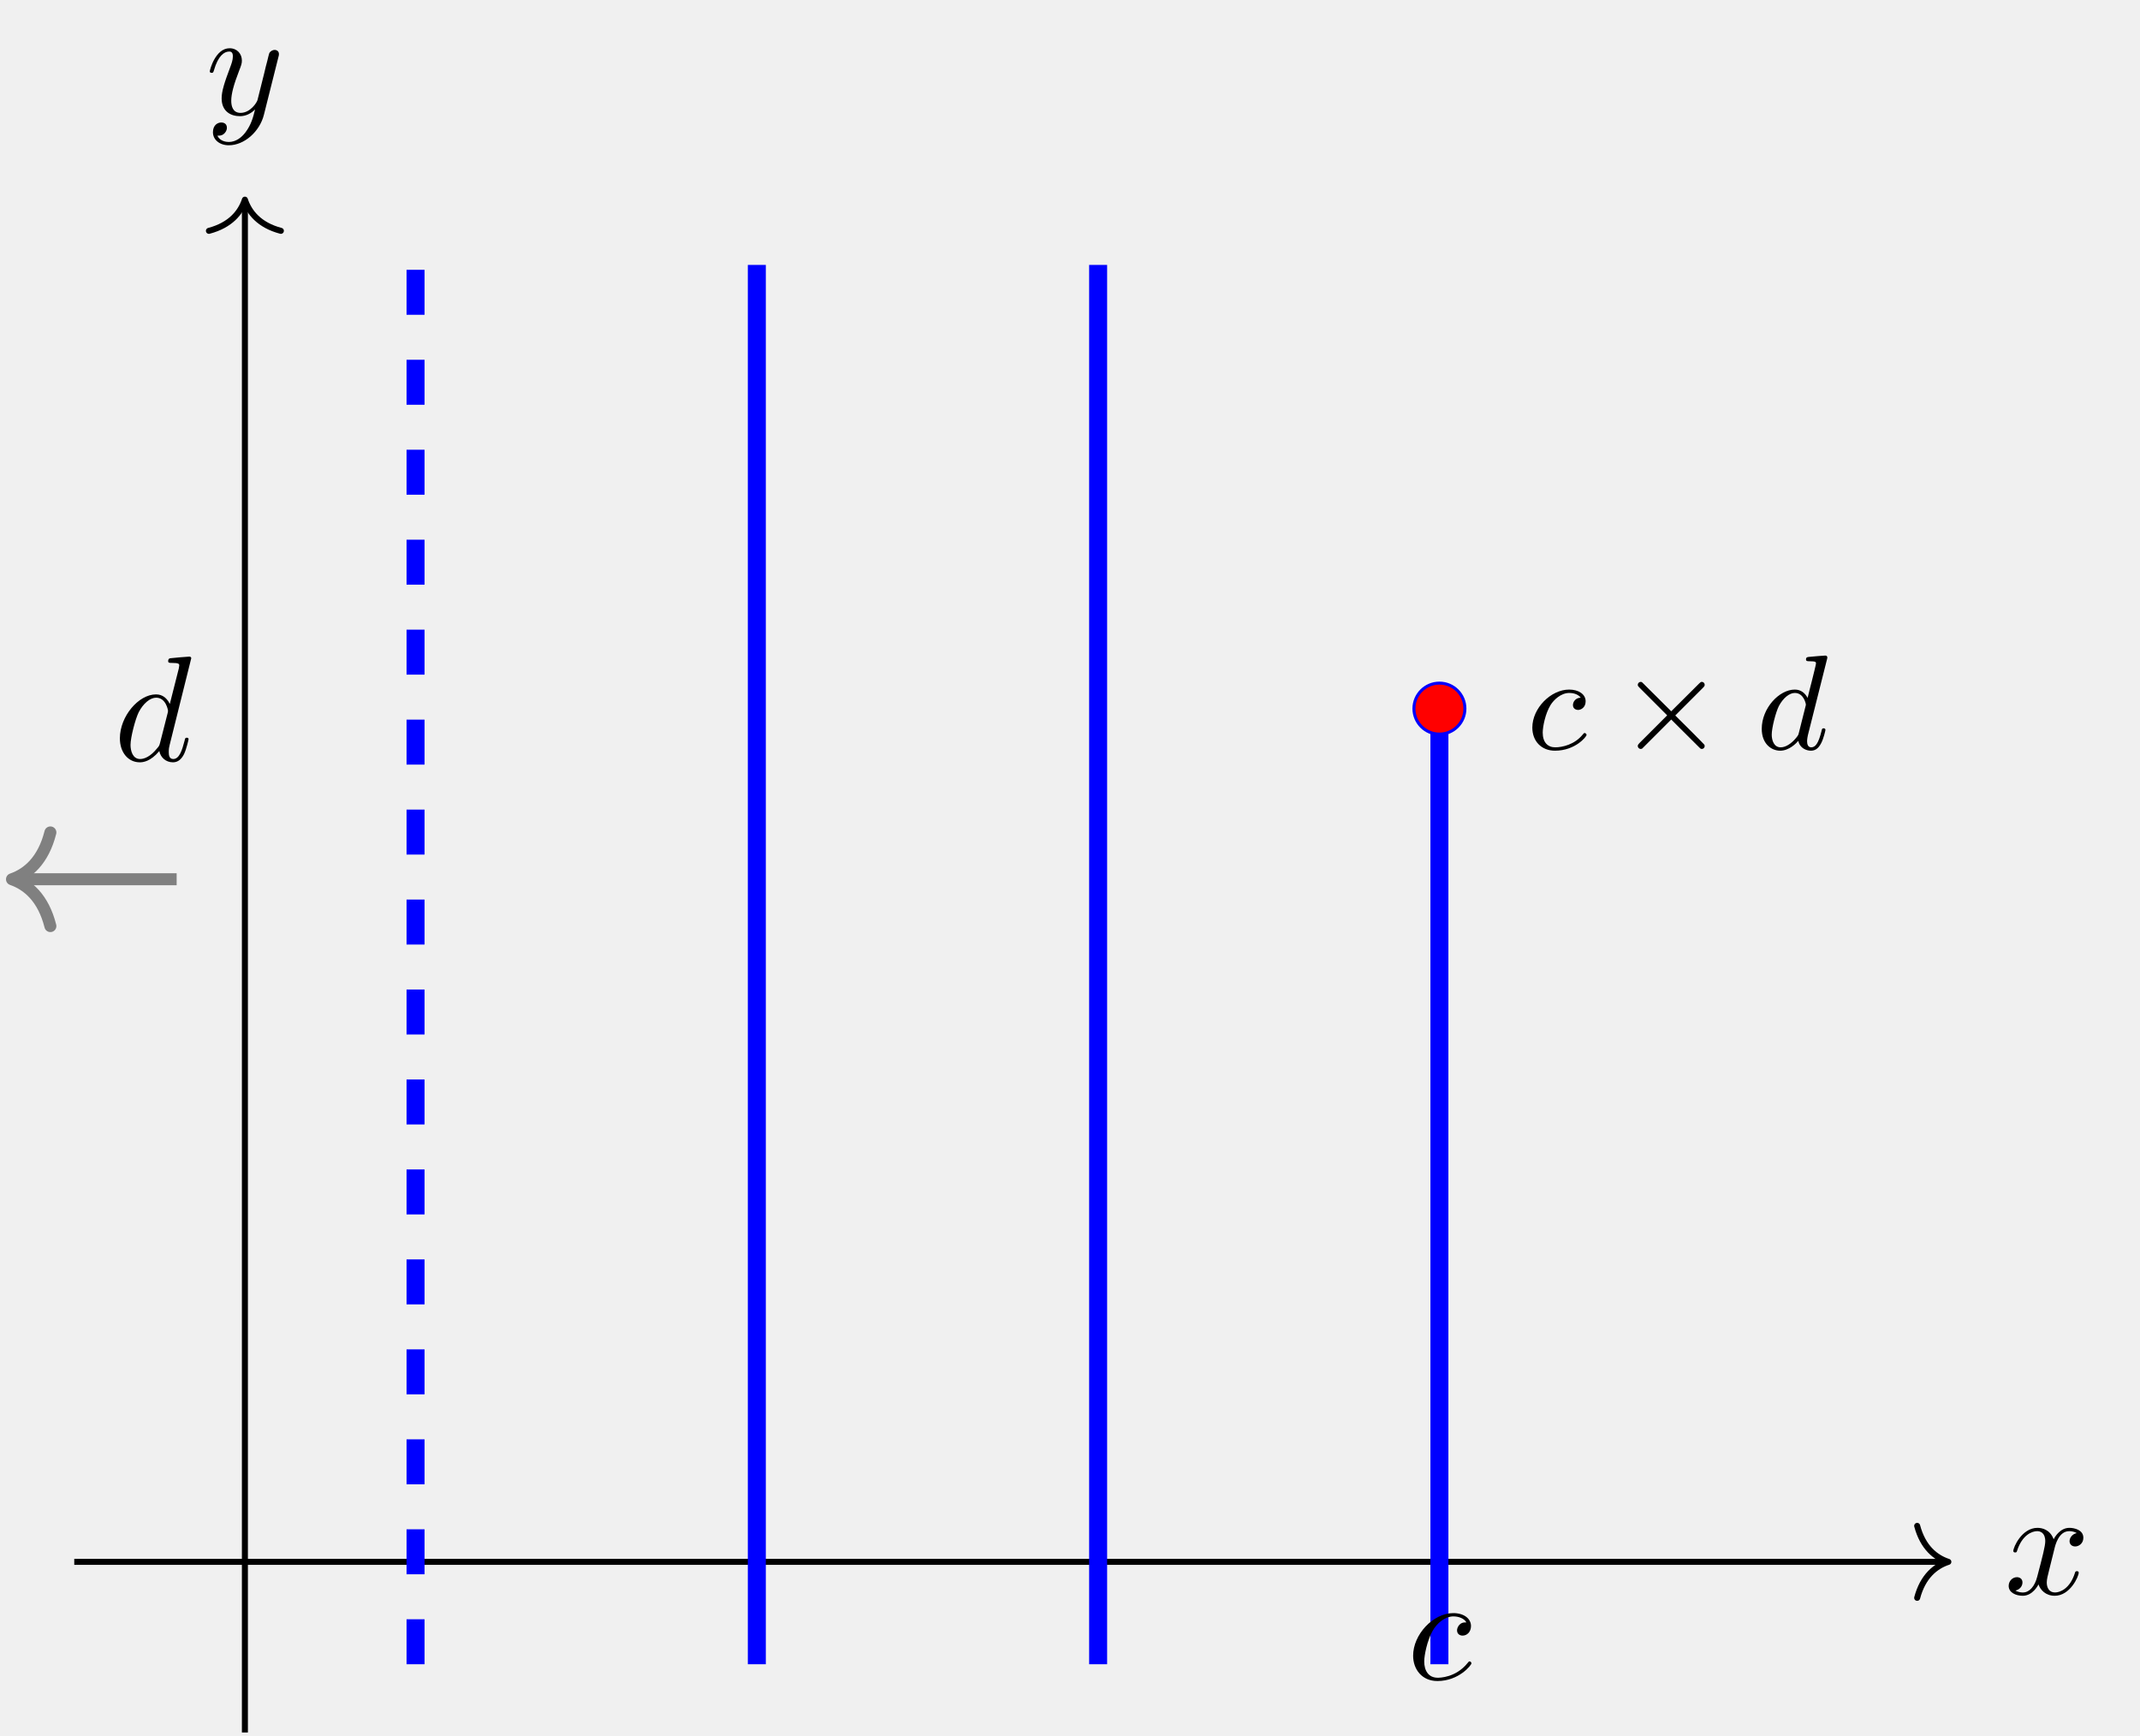
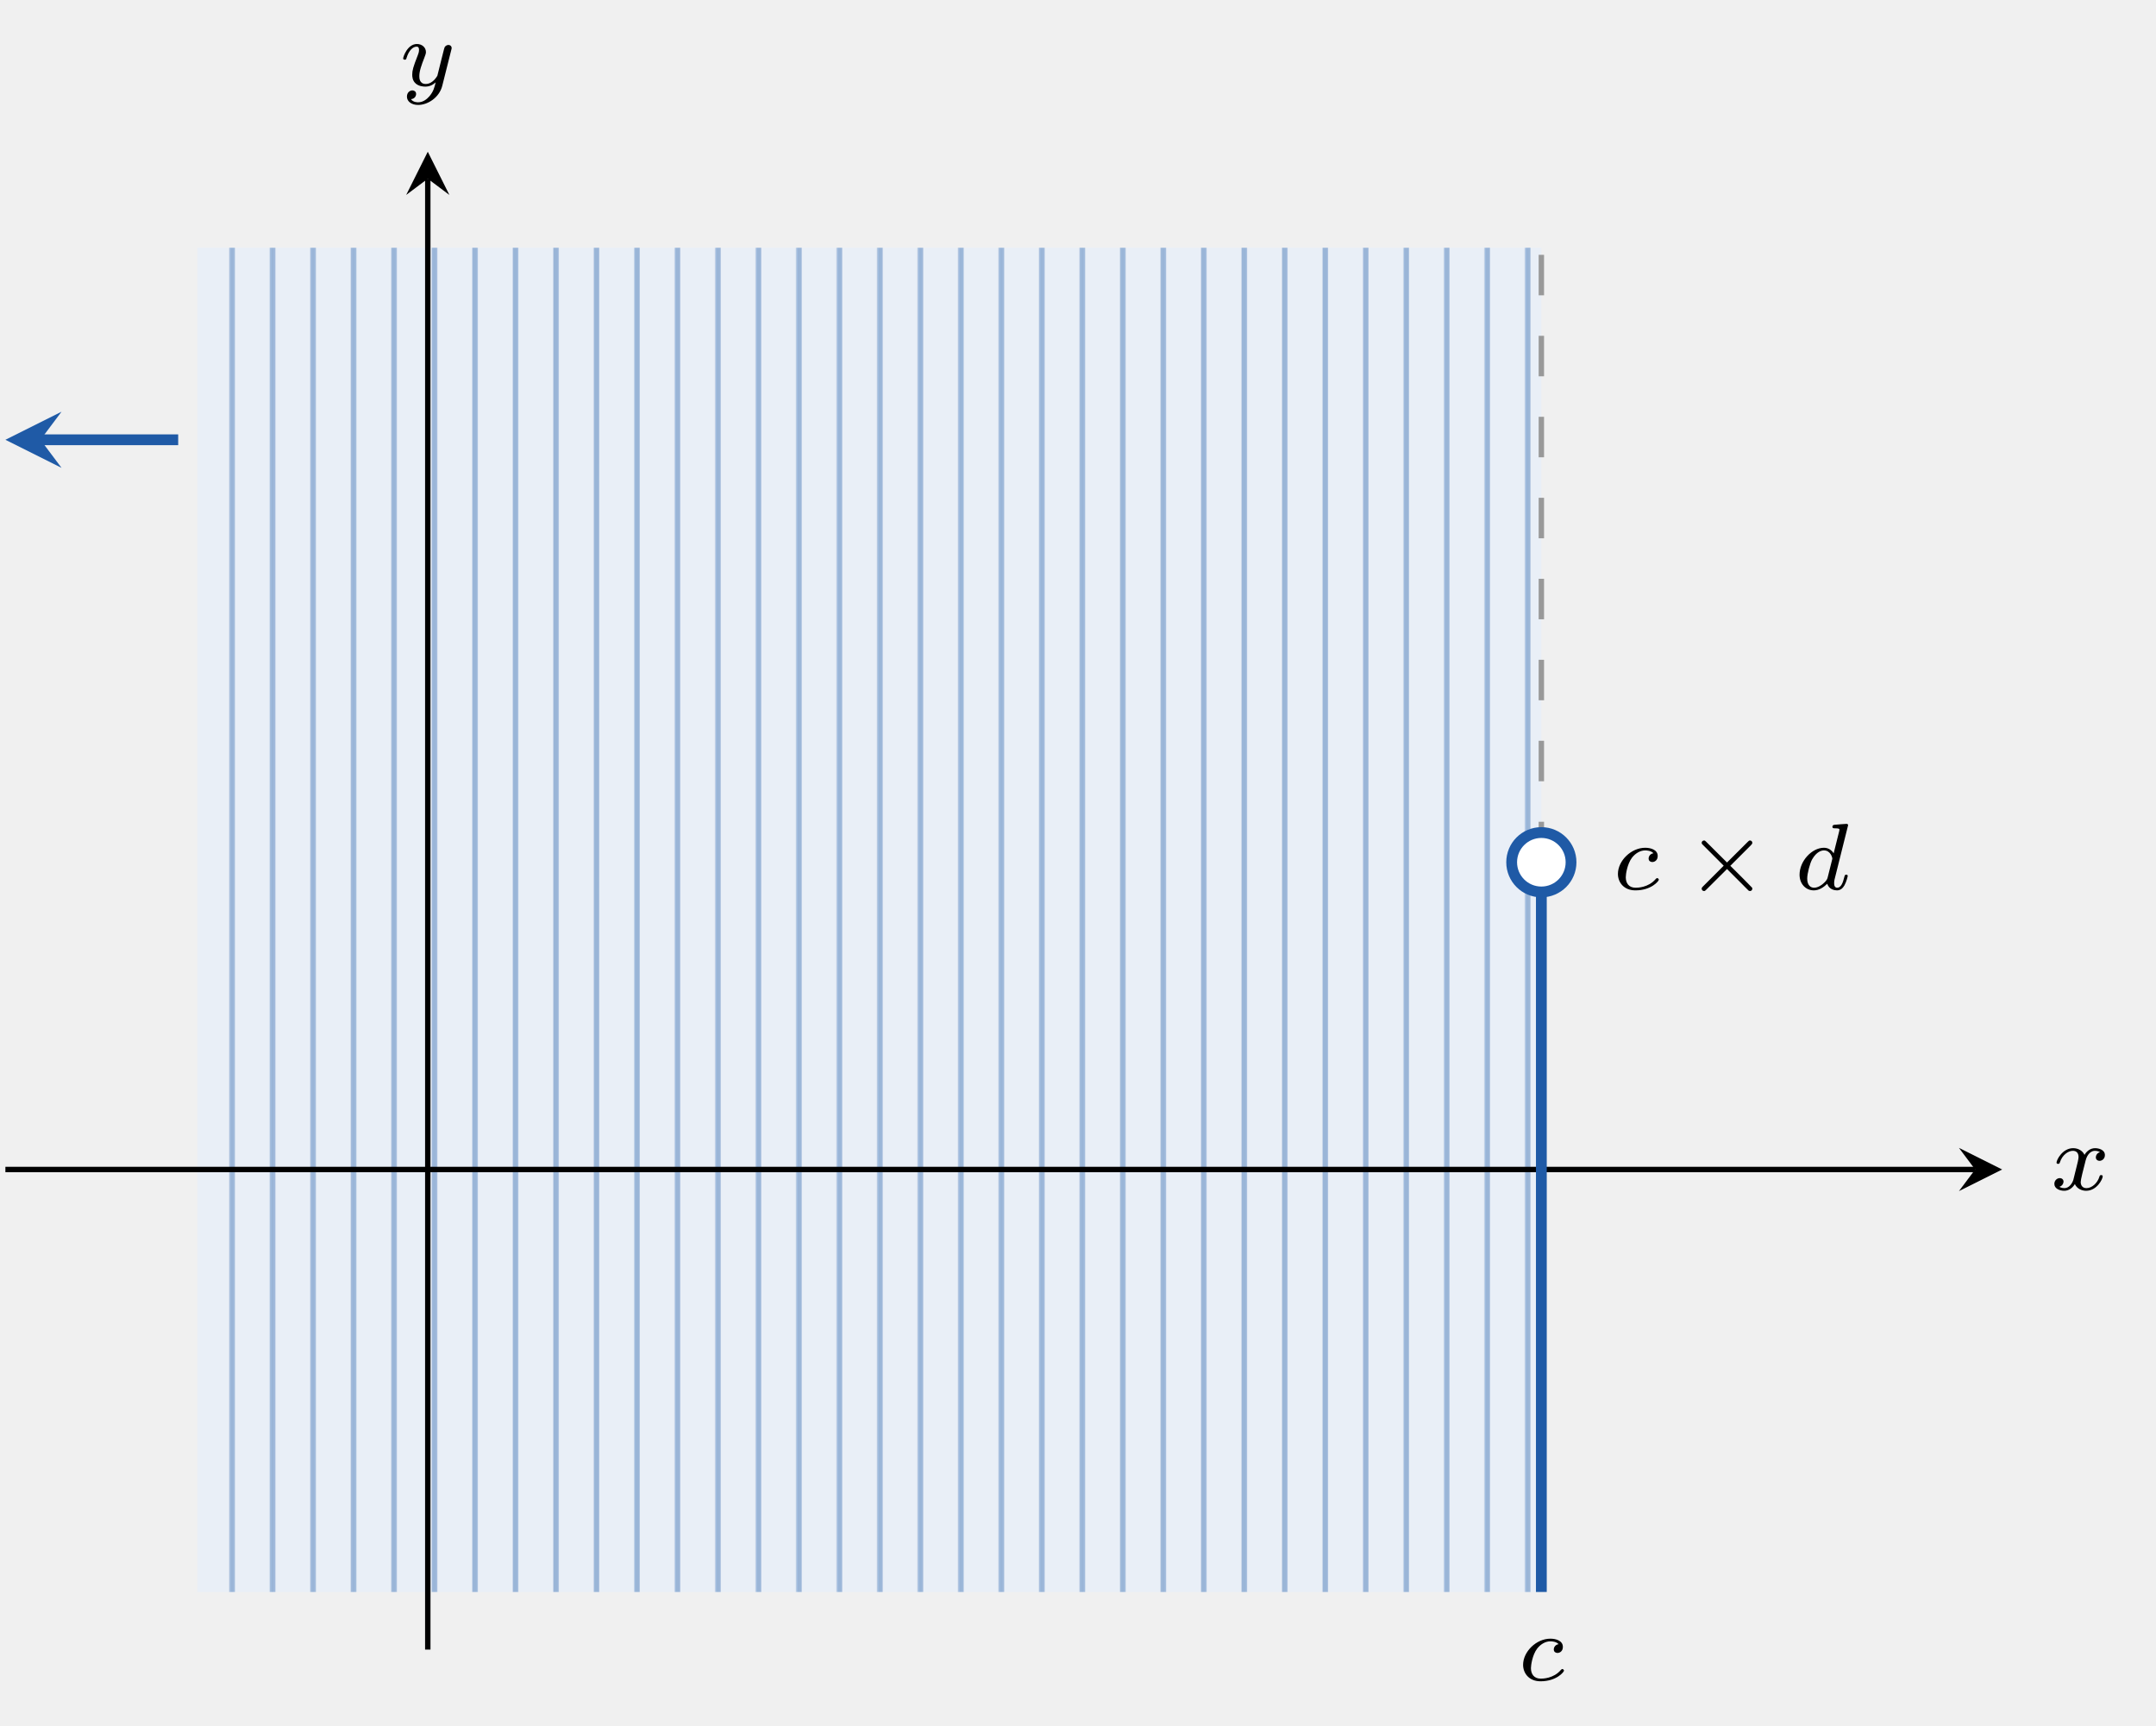
- <svg xmlns="http://www.w3.org/2000/svg" version="1.1" width="142.193pt" height="115.314pt" viewBox="-69.011 -69.011 142.193 115.314">
-   <defs />
+ <svg xmlns="http://www.w3.org/2000/svg" xmlns:xlink="http://www.w3.org/1999/xlink" version="1.1" width="159.158pt" height="127.341pt" viewBox="-69.011 -69.011 159.158 127.341">
+   <defs>
+     <pattern height="100.0" id="pgfpat2" patternTransform="matrix(1.0 0.0 0.0 1.0 0.0 0.0)" patternUnits="userSpaceOnUse" width="3.0" />
+     <symbol id="pgfsym2">
+       <g stroke-width="0.4">
+         <path d="M.5 0V100" fill="none" />
+       </g>
+     </symbol>
+   </defs>
  <g id="page1">
-     <g stroke-miterlimit="10" transform="translate(-52.73872,34.76467)scale(0.996264,-0.996264)">
+     <g stroke-miterlimit="10" transform="translate(-37.43145,17.3056)scale(0.996264,-0.996264)">
      <g fill="#000" stroke="#000">
        <g stroke-width="0.4">
-           <path d="M-11.381 0H113.411" fill="none" />
-           <g transform="translate(113.6114,0.0)">
-             <g stroke-dasharray="none" stroke-dashoffset="0.0">
-               <g stroke-linecap="round">
-                 <g stroke-linejoin="round">
-                   <path d="M-2.08 2.4C-1.7 .96-.853 .28 0 0C-.853-.28-1.7-.96-2.08-2.4" fill="none" />
+           <g fill="#e9eff7" stroke="#e9eff7">
+             <path d="M-17.072-31.298V68.286H82.513V-31.298ZM82.513 68.286" stroke="none" />
+           </g>
+           <pattern id="pgfupat1" xlink:href="#pgfpat2">
+             <g fill="#9ab5d7" stroke="#9ab5d7">
+               <use xlink:href="#pgfsym2" />
+             </g>
+           </pattern>
+           <g fill="url(#pgfupat1)">
+             <path d="M-17.072-31.298V68.286H82.513V-31.298ZM82.513 68.286" stroke="none" />
+           </g>
+           <g stroke-width="0.4">
+             <path d="M-31.298 0H114.656" fill="none" />
+             <g transform="translate(114.6565,0.0)">
+               <path d="M2 0L-1.2 1.6L0 0L-1.2-1.6" stroke="none" />
+             </g>
+             <g transform="translate(120.1894,-1.50694)">
+               <g stroke="none" transform="scale(-1.00375,1.00375)translate(-37.43145,17.3056)scale(-1,-1)">
+                 <g fill="#000">
+                   <g stroke="none">
+                     <path d="M-35.695 16.566C-35.765 16.803-35.995 17.18-36.351 17.18C-36.371 17.18-36.581 17.18-36.727 17.082C-36.441 16.992-36.42 16.741-36.42 16.699C-36.42 16.545-36.539 16.441-36.699 16.441C-36.894 16.441-37.097 16.608-37.097 16.866C-37.097 17.215-36.706 17.375-36.364 17.375C-36.044 17.375-35.758 17.173-35.583 16.88C-35.416 17.25-35.032 17.375-34.753 17.375C-33.952 17.375-33.526 16.504-33.526 16.308C-33.526 16.218-33.617 16.218-33.638 16.218C-33.735 16.218-33.742 16.253-33.77 16.336C-33.917 16.817-34.335 17.18-34.726 17.18C-35.005 17.18-35.151 16.992-35.151 16.727C-35.151 16.545-34.984 15.911-34.788 15.137C-34.649 14.6-34.335 14.425-34.105 14.425C-34.091 14.425-33.875 14.425-33.728 14.523C-33.952 14.586-34.035 14.781-34.035 14.907C-34.035 15.06-33.917 15.165-33.756 15.165S-33.366 15.032-33.366 14.739C-33.366 14.349-33.812 14.23-34.091 14.23C-34.44 14.23-34.719 14.46-34.872 14.725C-34.998 14.439-35.318 14.23-35.709 14.23C-36.49 14.23-36.936 15.088-36.936 15.297C-36.936 15.388-36.839 15.388-36.818 15.388C-36.727 15.388-36.72 15.36-36.685 15.269C-36.511 14.725-36.072 14.425-35.73 14.425C-35.5 14.425-35.311 14.551-35.311 14.886C-35.311 15.025-35.395 15.374-35.458 15.611L-35.695 16.566Z" />
+                   </g>
                </g>
              </g>
            </g>
          </g>
-           <g transform="translate(117.3444,-2.15277)">
-             <g stroke="none" transform="scale(-1.00375,1.00375)translate(-52.73872,34.76467)scale(-1,-1)">
-               <g fill="#000">
-                 <g stroke="none">
-                   <path d="M-49.411 31.756C-49.351 31.497-49.122 30.58-48.425 30.58C-48.375 30.58-48.136 30.58-47.927 30.71C-48.206 30.76-48.405 31.009-48.405 31.248C-48.405 31.407-48.295 31.597-48.026 31.597C-47.807 31.597-47.488 31.417-47.488 31.019C-47.488 30.501-48.076 30.361-48.415 30.361C-48.993 30.361-49.341 30.889-49.461 31.118C-49.71 30.461-50.248 30.361-50.537 30.361C-51.573 30.361-52.141 31.646-52.141 31.895C-52.141 31.995-52.041 31.995-52.021 31.995C-51.942 31.995-51.912 31.975-51.892 31.885C-51.553 30.829-50.896 30.58-50.557 30.58C-50.368 30.58-50.019 30.67-50.019 31.248C-50.019 31.557-50.188 32.224-50.557 33.619C-50.716 34.237-51.065 34.655-51.503 34.655C-51.563 34.655-51.792 34.655-52.001 34.526C-51.752 34.476-51.533 34.267-51.533 33.988C-51.533 33.719-51.752 33.639-51.902 33.639C-52.201 33.639-52.45 33.898-52.45 34.217C-52.45 34.675-51.952 34.874-51.513 34.874C-50.856 34.874-50.497 34.177-50.467 34.117C-50.348 34.486-49.989 34.874-49.391 34.874C-48.365 34.874-47.797 33.589-47.797 33.34C-47.797 33.24-47.887 33.24-47.917 33.24C-48.006 33.24-48.026 33.28-48.046 33.35C-48.375 34.416-49.053 34.655-49.371 34.655C-49.76 34.655-49.919 34.336-49.919 33.998C-49.919 33.778-49.86 33.559-49.75 33.121L-49.411 31.756Z" />
+           <g stroke-width="0.4">
+             <path d="M0-35.566V73.4" fill="none" />
+             <g transform="matrix(0.0,1.0,-1.0,0.0,0.0,73.39961)">
+               <path d="M2 0L-1.2 1.6L0 0L-1.2-1.6" stroke="none" />
+             </g>
+             <g transform="translate(-2.15337,80.29364)">
+               <g stroke="none" transform="scale(-1.00375,1.00375)translate(-37.43145,17.3056)scale(-1,-1)">
+                 <g fill="#000">
+                   <g stroke="none">
+                     <path d="M-33.554 14.676C-33.526 14.579-33.526 14.565-33.526 14.523C-33.526 14.384-33.638 14.3-33.756 14.3C-33.833 14.3-33.965 14.335-34.042 14.467C-34.063 14.509-34.119 14.732-34.154 14.872L-34.3 15.451C-34.342 15.618-34.558 16.497-34.579 16.573C-34.586 16.573-34.893 17.18-35.437 17.18C-35.911 17.18-35.911 16.727-35.911 16.601C-35.911 16.225-35.751 15.785-35.542 15.248C-35.458 15.025-35.423 14.941-35.423 14.823C-35.423 14.488-35.709 14.23-36.086 14.23C-36.79 14.23-37.104 15.179-37.104 15.297C-37.104 15.388-37.006 15.388-36.985 15.388C-36.887 15.388-36.881 15.353-36.86 15.276C-36.685 14.697-36.385 14.425-36.106 14.425C-35.988 14.425-35.932 14.502-35.932 14.669C-35.932 14.83-35.995 14.983-36.03 15.074C-36.364 15.925-36.434 16.183-36.434 16.49C-36.434 16.608-36.434 16.936-36.162 17.159C-35.946 17.34-35.653 17.375-35.465 17.375C-35.186 17.375-34.935 17.271-34.705 17.062C-34.795 17.445-34.872 17.738-35.165 18.087C-35.353 18.303-35.632 18.533-36.002 18.533C-36.051 18.533-36.378 18.533-36.525 18.303C-36.148 18.261-36.148 17.926-36.148 17.919C-36.148 17.696-36.351 17.654-36.42 17.654C-36.595 17.654-36.825 17.794-36.825 18.115C-36.825 18.47-36.49 18.728-35.995 18.728C-35.29 18.728-34.433 18.184-34.217 17.313L-33.554 14.676Z" />
+                   </g>
                </g>
              </g>
            </g>
          </g>
-           <path d="M0-11.381V90.649" fill="none" />
-           <g transform="matrix(0.0,1.0,-1.0,0.0,0.0,90.84912)">
-             <g stroke-dasharray="none" stroke-dashoffset="0.0">
-               <g stroke-linecap="round">
-                 <g stroke-linejoin="round">
-                   <path d="M-2.08 2.4C-1.7 .96-.853 .28 0 0C-.853-.28-1.7-.96-2.08-2.4" fill="none" />
+           <g fill="#1f5aa6" stroke="#1f5aa6">
+             <g stroke-width="0.8">
+               <path d="M82.513-31.298V22.762" fill="none" />
+             </g>
+           </g>
+           <g fill="#999" stroke="#999">
+             <g stroke-dasharray="3.0,3.0" stroke-dashoffset="0.0">
+               <path d="M82.513 22.762V68.286" fill="none" />
+             </g>
+           </g>
+           <g fill="#1f5aa6" stroke="#1f5aa6">
+             <g stroke-width="0.8">
+               <g fill="#fff">
+                 <path d="M84.713 22.762C84.713 23.977 83.728 24.962 82.513 24.962S80.313 23.977 80.313 22.762S81.298 20.562 82.513 20.562S84.713 21.547 84.713 22.762ZM82.513 22.762" />
+               </g>
+             </g>
+           </g>
+           <g transform="translate(87.75284,20.7484)">
+             <g stroke="none" transform="scale(-1.00375,1.00375)translate(-37.43145,17.3056)scale(-1,-1)">
+               <g fill="#000">
+                 <g stroke="none">
+                   <path d="M-34.377 14.635C-34.628 14.676-34.733 14.872-34.733 15.025C-34.733 15.213-34.586 15.283-34.461 15.283C-34.307 15.283-34.063 15.172-34.063 14.837C-34.063 14.363-34.607 14.23-34.984 14.23C-36.03 14.23-36.999 15.193-36.999 16.162C-36.999 16.762-36.581 17.375-35.709 17.375C-34.53 17.375-33.979 16.685-33.979 16.587C-33.979 16.545-34.042 16.469-34.098 16.469C-34.14 16.469-34.154 16.483-34.21 16.538C-34.753 17.18-35.569 17.18-35.695 17.18C-36.197 17.18-36.42 16.838-36.42 16.406C-36.42 16.204-36.323 15.444-35.96 14.962C-35.695 14.621-35.332 14.425-34.984 14.425C-34.886 14.425-34.551 14.439-34.377 14.635Z" />
+                   <path d="M-27.175 14.035C-27.098 13.958-27.078 13.916-27.078 13.867C-27.078 13.756-27.168 13.693-27.245 13.693C-27.315 13.693-27.336 13.714-27.419 13.798L-28.947 15.318L-30.481 13.791C-30.551 13.721-30.578 13.693-30.641 13.693C-30.739 13.693-30.816 13.77-30.816 13.867C-30.816 13.93-30.795 13.951-30.711 14.035L-29.191 15.555L-30.711 17.075C-30.809 17.173-30.816 17.208-30.816 17.25C-30.816 17.347-30.739 17.424-30.641 17.424C-30.578 17.424-30.558 17.403-30.481 17.327L-28.947 15.799L-27.357 17.389C-27.322 17.41-27.287 17.424-27.245 17.424C-27.168 17.424-27.078 17.361-27.078 17.25C-27.078 17.194-27.091 17.18-27.112 17.159C-27.126 17.131-28.479 15.778-28.702 15.562L-27.175 14.035Z" />
+                   <path d="M-20.034 12.675C-20.027 12.661-20.006 12.57-20.006 12.563C-20.006 12.529-20.034 12.466-20.118 12.466C-20.257 12.466-20.836 12.522-21.01 12.535C-21.066 12.542-21.164 12.549-21.164 12.696C-21.164 12.794-21.066 12.794-20.982 12.794C-20.648 12.794-20.648 12.842-20.648 12.898C-20.648 12.947-20.662 12.989-20.676 13.052L-21.073 14.642C-21.22 14.411-21.457 14.23-21.791 14.23C-22.684 14.23-23.591 15.213-23.591 16.218C-23.591 16.894-23.137 17.375-22.538 17.375C-22.161 17.375-21.826 17.159-21.547 16.887C-21.415 17.306-21.01 17.375-20.829 17.375C-20.578 17.375-20.404 17.222-20.278 17.006C-20.125 16.734-20.034 16.336-20.034 16.308C-20.034 16.218-20.125 16.218-20.146 16.218C-20.243 16.218-20.25 16.246-20.299 16.434C-20.383 16.769-20.515 17.18-20.808 17.18C-20.989 17.18-21.038 17.027-21.038 16.838C-21.038 16.706-21.024 16.643-21.003 16.552L-20.034 12.675ZM-21.519 16.434C-21.568 16.629-21.722 16.769-21.875 16.901C-21.938 16.957-22.217 17.18-22.517 17.18C-22.775 17.18-23.026 16.999-23.026 16.504C-23.026 16.134-22.823 15.367-22.663 15.088C-22.342 14.53-21.987 14.425-21.791 14.425C-21.303 14.425-21.171 14.955-21.171 15.032C-21.171 15.06-21.185 15.109-21.192 15.13L-21.519 16.434Z" />
                </g>
              </g>
            </g>
          </g>
-           <g transform="translate(-2.6308,96.52652)">
-             <g stroke="none" transform="scale(-1.00375,1.00375)translate(-52.73872,34.76467)scale(-1,-1)">
+           <g transform="translate(80.7259,-37.84505)">
+             <g stroke="none" transform="scale(-1.00375,1.00375)translate(-37.43145,17.3056)scale(-1,-1)">
              <g fill="#000">
                <g stroke="none">
-                   <path d="M-47.897 30.969C-47.857 30.829-47.857 30.809-47.857 30.74C-47.857 30.56-47.997 30.471-48.146 30.471C-48.246 30.471-48.405 30.531-48.495 30.68C-48.515 30.73-48.594 31.039-48.634 31.218C-48.704 31.477-48.774 31.746-48.833 32.015L-49.282 33.808C-49.322 33.958-49.75 34.655-50.407 34.655C-50.916 34.655-51.025 34.217-51.025 33.848C-51.025 33.39-50.856 32.772-50.517 31.895C-50.358 31.487-50.318 31.377-50.318 31.178C-50.318 30.73-50.637 30.361-51.135 30.361C-52.081 30.361-52.45 31.806-52.45 31.895C-52.45 31.995-52.35 31.995-52.33 31.995C-52.231 31.995-52.221 31.975-52.171 31.816C-51.902 30.879-51.503 30.58-51.165 30.58C-51.085 30.58-50.916 30.58-50.916 30.899C-50.916 31.148-51.015 31.407-51.085 31.597C-51.483 32.653-51.663 33.22-51.663 33.689C-51.663 34.575-51.035 34.874-50.447 34.874C-50.059 34.874-49.72 34.705-49.441 34.426C-49.571 34.944-49.69 35.432-50.089 35.96C-50.348 36.299-50.726 36.588-51.185 36.588C-51.324 36.588-51.772 36.558-51.942 36.169C-51.782 36.169-51.653 36.169-51.513 36.05C-51.414 35.96-51.314 35.831-51.314 35.641C-51.314 35.333-51.583 35.293-51.683 35.293C-51.912 35.293-52.241 35.452-52.241 35.94C-52.241 36.438-51.802 36.807-51.185 36.807C-50.158 36.807-49.132 35.9-48.853 34.775L-47.897 30.969Z" />
+                   <path d="M-34.377 14.635C-34.628 14.676-34.733 14.872-34.733 15.025C-34.733 15.213-34.586 15.283-34.461 15.283C-34.307 15.283-34.063 15.172-34.063 14.837C-34.063 14.363-34.607 14.23-34.984 14.23C-36.03 14.23-36.999 15.193-36.999 16.162C-36.999 16.762-36.581 17.375-35.709 17.375C-34.53 17.375-33.979 16.685-33.979 16.587C-33.979 16.545-34.042 16.469-34.098 16.469C-34.14 16.469-34.154 16.483-34.21 16.538C-34.753 17.18-35.569 17.18-35.695 17.18C-36.197 17.18-36.42 16.838-36.42 16.406C-36.42 16.204-36.323 15.444-35.96 14.962C-35.695 14.621-35.332 14.425-34.984 14.425C-34.886 14.425-34.551 14.439-34.377 14.635Z" />
                </g>
              </g>
            </g>
          </g>
-           <g stroke-width="1.2">
-             <g fill="#00f" stroke="#00f">
-               <g stroke-dasharray="3.0,3.0" stroke-dashoffset="0.0">
-                 <path d="M11.381-6.829V86.497" fill="none" />
-               </g>
-             </g>
-           </g>
-           <g stroke-width="1.2">
-             <g fill="#00f" stroke="#00f">
-               <path d="M34.143-6.829V86.497" fill="none" />
-             </g>
-           </g>
-           <g stroke-width="1.2">
-             <g fill="#00f" stroke="#00f">
-               <path d="M56.906-6.829V86.497" fill="none" />
-             </g>
-           </g>
-           <g stroke-width="1.2">
-             <g fill="#00f" stroke="#00f">
-               <path d="M79.668-6.829V56.906" fill="none" />
-             </g>
-           </g>
-           <g fill="#00f" stroke="#00f">
-             <g fill="#fff">
-               <path d="M81.268 56.906C81.268 57.789 80.552 58.506 79.668 58.506S78.068 57.789 78.068 56.906C78.068 56.022 78.784 55.306 79.668 55.306S81.268 56.022 81.268 56.906ZM79.668 56.906" />
-             </g>
-           </g>
-           <g transform="translate(77.5042,-7.83852)">
-             <g stroke="none" transform="scale(-1.00375,1.00375)translate(-52.73872,34.76467)scale(-1,-1)">
-               <g fill="#000">
-                 <g stroke="none">
-                   <path d="M-48.794 30.979C-48.953 30.979-49.092 30.979-49.232 31.118C-49.391 31.268-49.411 31.437-49.411 31.507C-49.411 31.746-49.232 31.856-49.043 31.856C-48.754 31.856-48.485 31.616-48.485 31.218C-48.485 30.73-48.953 30.361-49.66 30.361C-51.005 30.361-52.33 31.786-52.33 33.191C-52.33 34.087-51.752 34.874-50.716 34.874C-49.292 34.874-48.455 33.818-48.455 33.699C-48.455 33.639-48.515 33.569-48.574 33.569C-48.624 33.569-48.644 33.589-48.704 33.669C-49.491 34.655-50.577 34.655-50.696 34.655C-51.324 34.655-51.593 34.167-51.593 33.569C-51.593 33.161-51.394 32.194-51.055 31.577C-50.746 31.009-50.198 30.58-49.65 30.58C-49.312 30.58-48.933 30.71-48.794 30.979Z" />
-                 </g>
-               </g>
-             </g>
-           </g>
-           <g transform="translate(-8.73784,53.43347)">
-             <g stroke="none" transform="scale(-1.00375,1.00375)translate(-52.73872,34.76467)scale(-1,-1)">
-               <g fill="#000">
-                 <g stroke="none">
-                   <path d="M-47.598 27.96C-47.598 27.95-47.598 27.851-47.728 27.851C-47.877 27.851-48.823 27.94-48.993 27.96C-49.072 27.97-49.132 28.02-49.132 28.149C-49.132 28.269-49.043 28.269-48.893 28.269C-48.415 28.269-48.395 28.339-48.395 28.438L-48.425 28.638L-49.023 30.999C-49.202 30.63-49.491 30.361-49.939 30.361C-51.105 30.361-52.34 31.826-52.34 33.28C-52.34 34.217-51.792 34.874-51.015 34.874C-50.816 34.874-50.318 34.834-49.72 34.127C-49.64 34.545-49.292 34.874-48.813 34.874C-48.465 34.874-48.236 34.645-48.076 34.326C-47.907 33.968-47.777 33.36-47.777 33.34C-47.777 33.24-47.867 33.24-47.897 33.24C-47.997 33.24-48.006 33.28-48.036 33.42C-48.206 34.067-48.385 34.655-48.794 34.655C-49.063 34.655-49.092 34.396-49.092 34.197C-49.092 33.958-49.072 33.888-49.033 33.719L-47.598 27.96ZM-49.67 33.579C-49.72 33.758-49.72 33.778-49.869 33.948C-50.308 34.496-50.716 34.655-50.995 34.655C-51.493 34.655-51.633 34.107-51.633 33.719C-51.633 33.22-51.314 31.995-51.085 31.537C-50.776 30.949-50.328 30.58-49.929 30.58C-49.282 30.58-49.142 31.397-49.142 31.457S-49.162 31.577-49.172 31.626L-49.67 33.579Z" />
-                 </g>
-               </g>
-             </g>
-           </g>
-           <g fill="#f00" stroke="#f00">
-             <path d="M81.268 56.906C81.268 57.789 80.552 58.506 79.668 58.506S78.068 57.789 78.068 56.906C78.068 56.022 78.784 55.306 79.668 55.306S81.268 56.022 81.268 56.906ZM79.668 56.906" stroke="none" />
-           </g>
-           <g transform="translate(85.47731,54.19734)">
-             <g stroke="none" transform="scale(-1.00375,1.00375)translate(-52.73872,34.76467)scale(-1,-1)">
-               <g fill="#000">
-                 <g stroke="none">
-                   <path d="M-49.134 31.34C-49.475 31.348-49.654 31.609-49.654 31.833C-49.654 32.093-49.421 32.155-49.314 32.155C-49.134 32.155-48.811 32.003-48.811 31.582C-48.811 31.106-49.287 30.802-49.905 30.802C-51.125 30.802-52.353 32.039-52.353 33.33C-52.353 34.227-51.752 34.863-50.847 34.863C-49.502 34.863-48.749 33.931-48.749 33.814C-48.749 33.76-48.811 33.689-48.874 33.689C-48.919 33.689-48.928 33.698-49.009 33.796C-49.547 34.46-50.363 34.639-50.829 34.639C-51.331 34.639-51.663 34.307-51.663 33.662C-51.663 33.276-51.492 32.389-51.134 31.815C-50.928 31.492-50.461 31.026-49.896 31.026C-49.726 31.026-49.349 31.062-49.134 31.34Z" />
-                   <path d="M-41.026 30.694C-40.927 30.595-40.9 30.55-40.9 30.488C-40.9 30.371-40.99 30.29-41.088 30.29C-41.16 30.29-41.169 30.308-41.277 30.407L-43.124 32.245L-45.052 30.326C-45.096 30.29-45.141 30.29-45.15 30.29C-45.258 30.29-45.347 30.38-45.347 30.488C-45.347 30.559-45.312 30.595-45.213 30.694L-43.393 32.514L-45.213 34.334C-45.338 34.46-45.347 34.505-45.347 34.549C-45.347 34.657-45.258 34.747-45.15 34.747C-45.141 34.747-45.096 34.747-45.052 34.72L-43.124 32.792L-41.25 34.657C-41.196 34.711-41.169 34.747-41.088 34.747C-40.99 34.747-40.9 34.666-40.9 34.549C-40.9 34.514-40.918 34.46-40.945 34.442C-40.963 34.406-42.55 32.819-42.855 32.523L-41.026 30.694Z" />
-                   <path d="M-32.788 28.847C-32.752 28.721-32.752 28.703-32.752 28.668C-32.752 28.587-32.806 28.542-32.886 28.542C-33.012 28.542-33.801 28.614-33.98 28.632C-34.07 28.641-34.168 28.65-34.168 28.802C-34.168 28.919-34.07 28.919-33.926 28.919C-33.505 28.919-33.505 28.981-33.505 29.062C-33.505 29.125-33.586 29.439-33.63 29.627L-33.801 30.317C-33.89 30.658-33.98 31.008-34.061 31.357C-34.231 31.035-34.509 30.802-34.913 30.802C-35.953 30.802-37.109 32.039-37.109 33.411C-37.109 34.397-36.482 34.863-35.881 34.863C-35.298 34.863-34.823 34.379-34.679 34.209C-34.581 34.702-34.133 34.863-33.846 34.863C-33.586 34.863-33.361 34.747-33.164 34.37C-33.003 34.074-32.877 33.518-32.877 33.482C-32.877 33.438-32.904 33.375-32.994 33.375C-33.101 33.375-33.11 33.42-33.146 33.59C-33.343 34.37-33.541 34.639-33.819 34.639C-34.043 34.639-34.097 34.424-34.097 34.227C-34.097 34.11-34.052 33.859-34.043 33.832L-32.788 28.847ZM-34.644 33.68C-34.679 33.823-34.688 33.841-34.832 34.02C-35.155 34.406-35.522 34.639-35.854 34.639C-36.293 34.639-36.446 34.182-36.446 33.796C-36.446 33.357-36.186 32.326-35.971 31.895C-35.684 31.357-35.271 31.026-34.913 31.026C-34.312 31.026-34.177 31.752-34.177 31.797S-34.195 31.895-34.204 31.931L-34.644 33.68Z" />
-                 </g>
-               </g>
-             </g>
-           </g>
-           <g stroke-width="0.8">
-             <g fill="#808080" stroke="#808080">
-               <path d="M-15.134 45.525H-4.552" fill="none" />
-               <g transform="matrix(-1.0,0.0,0.0,-1.0,-15.53352,45.52455)">
-                 <g stroke-dasharray="none" stroke-dashoffset="0.0">
-                   <g stroke-linecap="round">
-                     <g stroke-linejoin="round">
-                       <path d="M-2.56 3.123C-2.092 1.249-1.05 .364 0 0C-1.05-.364-2.092-1.249-2.56-3.123" fill="none" />
-                     </g>
-                   </g>
-                 </g>
+           <g fill="#1f5aa6" stroke="#1f5aa6">
+             <g stroke-width="0.8">
+               <path d="M-18.495 54.06H-28.698" fill="none" />
+               <g transform="matrix(-1.0,0.0,0.0,-1.0,-28.69824,54.06003)">
+                 <path d="M2.6 0L-1.56 2.08L0 0L-1.56-2.08" stroke="none" />
              </g>
            </g>
          </g>
        </g>
      </g>
    </g>
  </g>
</svg>
